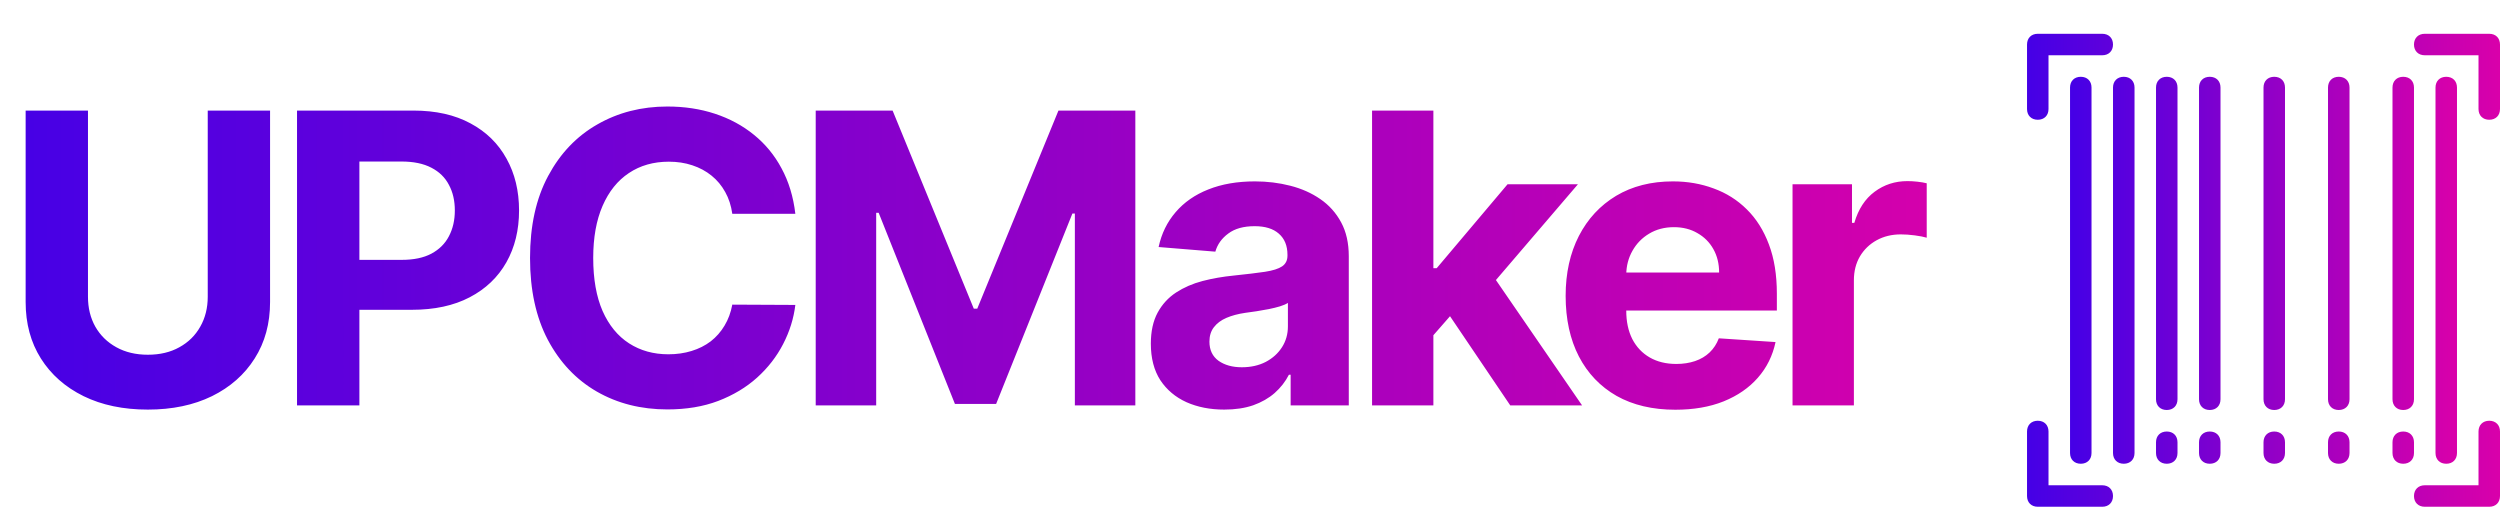
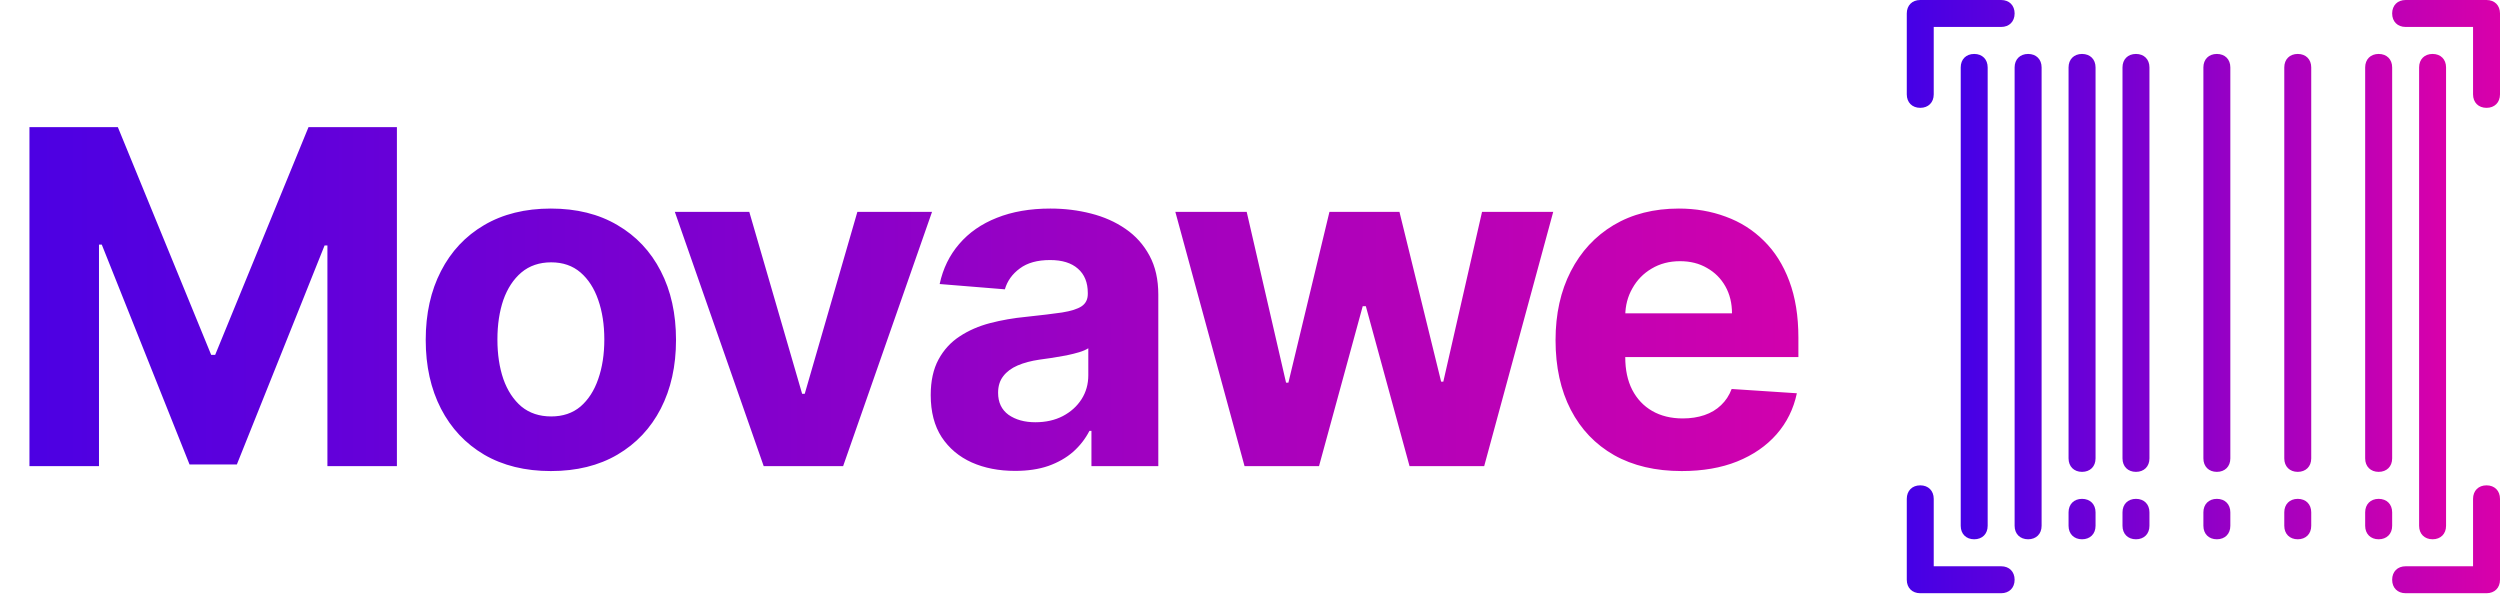
- <svg xmlns="http://www.w3.org/2000/svg" width="74" height="15" viewBox="0 0 74 15" fill="none">
-   <path d="M60.318 3.545C60.509 3.545 60.636 3.418 60.636 3.227V1.636H62.227C62.418 1.636 62.545 1.509 62.545 1.318C62.545 1.127 62.418 1 62.227 1H60.318C60.127 1 60 1.127 60 1.318V3.227C60 3.418 60.127 3.545 60.318 3.545ZM73.682 1H71.773C71.582 1 71.454 1.127 71.454 1.318C71.454 1.509 71.582 1.636 71.773 1.636H73.364V3.227C73.364 3.418 73.491 3.545 73.682 3.545C73.873 3.545 74 3.418 74 3.227V1.318C74 1.127 73.873 1 73.682 1ZM73.682 12.454C73.491 12.454 73.364 12.582 73.364 12.773V14.364H71.773C71.582 14.364 71.454 14.491 71.454 14.682C71.454 14.873 71.582 15 71.773 15H73.682C73.873 15 74 14.873 74 14.682V12.773C74 12.582 73.873 12.454 73.682 12.454ZM62.227 14.364H60.636V12.773C60.636 12.582 60.509 12.454 60.318 12.454C60.127 12.454 60 12.582 60 12.773V14.682C60 14.873 60.127 15 60.318 15H62.227C62.418 15 62.545 14.873 62.545 14.682C62.545 14.491 62.418 14.364 62.227 14.364Z" fill="url(#paint0_linear_2774_87)" />
-   <path d="M61.273 2.591V13.409C61.273 13.6 61.4 13.727 61.591 13.727C61.782 13.727 61.909 13.6 61.909 13.409V2.591C61.909 2.4 61.782 2.273 61.591 2.273C61.4 2.273 61.273 2.4 61.273 2.591ZM62.864 2.273C62.673 2.273 62.545 2.4 62.545 2.591V13.409C62.545 13.6 62.673 13.727 62.864 13.727C63.054 13.727 63.182 13.6 63.182 13.409V2.591C63.182 2.4 63.054 2.273 62.864 2.273ZM64.136 2.273C63.946 2.273 63.818 2.4 63.818 2.591V11.818C63.818 12.009 63.946 12.136 64.136 12.136C64.327 12.136 64.454 12.009 64.454 11.818V2.591C64.454 2.4 64.327 2.273 64.136 2.273ZM64.136 12.773C63.946 12.773 63.818 12.9 63.818 13.091V13.409C63.818 13.6 63.946 13.727 64.136 13.727C64.327 13.727 64.454 13.6 64.454 13.409V13.091C64.454 12.9 64.327 12.773 64.136 12.773ZM65.409 12.773C65.218 12.773 65.091 12.9 65.091 13.091V13.409C65.091 13.6 65.218 13.727 65.409 13.727C65.6 13.727 65.727 13.6 65.727 13.409V13.091C65.727 12.9 65.6 12.773 65.409 12.773ZM67.318 12.773C67.127 12.773 67 12.9 67 13.091V13.409C67 13.6 67.127 13.727 67.318 13.727C67.509 13.727 67.636 13.6 67.636 13.409V13.091C67.636 12.9 67.509 12.773 67.318 12.773ZM69.227 12.773C69.036 12.773 68.909 12.9 68.909 13.091V13.409C68.909 13.6 69.036 13.727 69.227 13.727C69.418 13.727 69.546 13.6 69.546 13.409V13.091C69.546 12.9 69.418 12.773 69.227 12.773ZM71.454 13.091C71.454 12.9 71.327 12.773 71.136 12.773C70.945 12.773 70.818 12.9 70.818 13.091V13.409C70.818 13.6 70.945 13.727 71.136 13.727C71.327 13.727 71.454 13.6 71.454 13.409V13.091ZM65.409 2.273C65.218 2.273 65.091 2.4 65.091 2.591V11.818C65.091 12.009 65.218 12.136 65.409 12.136C65.6 12.136 65.727 12.009 65.727 11.818V2.591C65.727 2.4 65.6 2.273 65.409 2.273ZM69.227 2.273C69.036 2.273 68.909 2.4 68.909 2.591V11.818C68.909 12.009 69.036 12.136 69.227 12.136C69.418 12.136 69.546 12.009 69.546 11.818V2.591C69.546 2.4 69.418 2.273 69.227 2.273ZM67.318 2.273C67.127 2.273 67 2.4 67 2.591V11.818C67 12.009 67.127 12.136 67.318 12.136C67.509 12.136 67.636 12.009 67.636 11.818V2.591C67.636 2.4 67.509 2.273 67.318 2.273ZM71.136 12.136C71.327 12.136 71.454 12.009 71.454 11.818V2.591C71.454 2.4 71.327 2.273 71.136 2.273C70.945 2.273 70.818 2.4 70.818 2.591V11.818C70.818 12.009 70.945 12.136 71.136 12.136ZM72.727 13.409V2.591C72.727 2.4 72.6 2.273 72.409 2.273C72.218 2.273 72.091 2.4 72.091 2.591V13.409C72.091 13.6 72.218 13.727 72.409 13.727C72.6 13.727 72.727 13.6 72.727 13.409Z" fill="url(#paint1_linear_2774_87)" />
-   <path d="M6.149 3.273H7.994V8.94C7.994 9.577 7.842 10.133 7.538 10.611C7.237 11.088 6.815 11.46 6.273 11.727C5.73 11.992 5.098 12.124 4.376 12.124C3.652 12.124 3.018 11.992 2.476 11.727C1.933 11.46 1.511 11.088 1.21 10.611C0.909 10.133 0.759 9.577 0.759 8.94V3.273H2.604V8.783C2.604 9.115 2.676 9.411 2.821 9.669C2.969 9.928 3.176 10.131 3.443 10.278C3.71 10.426 4.021 10.5 4.376 10.5C4.734 10.5 5.045 10.426 5.31 10.278C5.577 10.131 5.783 9.928 5.928 9.669C6.075 9.411 6.149 9.115 6.149 8.783V3.273ZM8.792 12V3.273H12.236C12.898 3.273 13.461 3.399 13.927 3.652C14.393 3.902 14.748 4.25 14.993 4.696C15.24 5.139 15.364 5.651 15.364 6.23C15.364 6.81 15.239 7.321 14.989 7.764C14.739 8.207 14.376 8.553 13.902 8.8C13.43 9.047 12.859 9.17 12.189 9.17H9.994V7.692H11.89C12.246 7.692 12.538 7.631 12.768 7.509C13.001 7.384 13.175 7.212 13.288 6.993C13.405 6.771 13.463 6.517 13.463 6.23C13.463 5.94 13.405 5.688 13.288 5.472C13.175 5.253 13.001 5.084 12.768 4.964C12.535 4.842 12.24 4.781 11.882 4.781H10.638V12H8.792ZM23.542 6.328H21.676C21.642 6.087 21.572 5.872 21.467 5.685C21.362 5.494 21.227 5.332 21.062 5.199C20.897 5.065 20.707 4.963 20.491 4.892C20.278 4.821 20.047 4.786 19.797 4.786C19.345 4.786 18.951 4.898 18.616 5.122C18.281 5.344 18.021 5.668 17.836 6.094C17.652 6.517 17.559 7.031 17.559 7.636C17.559 8.259 17.652 8.781 17.836 9.205C18.024 9.628 18.285 9.947 18.62 10.163C18.956 10.379 19.343 10.487 19.784 10.487C20.031 10.487 20.26 10.454 20.47 10.389C20.683 10.324 20.872 10.229 21.037 10.104C21.201 9.976 21.338 9.821 21.446 9.639C21.556 9.457 21.633 9.25 21.676 9.017L23.542 9.026C23.494 9.426 23.373 9.812 23.18 10.185C22.99 10.554 22.733 10.885 22.409 11.178C22.088 11.467 21.704 11.697 21.258 11.868C20.815 12.036 20.314 12.119 19.754 12.119C18.976 12.119 18.279 11.943 17.666 11.591C17.055 11.239 16.572 10.729 16.217 10.061C15.865 9.393 15.689 8.585 15.689 7.636C15.689 6.685 15.867 5.875 16.226 5.207C16.583 4.54 17.069 4.031 17.683 3.682C18.297 3.33 18.987 3.153 19.754 3.153C20.26 3.153 20.728 3.224 21.16 3.366C21.595 3.509 21.98 3.716 22.315 3.989C22.65 4.259 22.923 4.589 23.133 4.982C23.346 5.374 23.483 5.822 23.542 6.328ZM24.145 3.273H26.421L28.824 9.136H28.927L31.33 3.273H33.606V12H31.816V6.32H31.743L29.485 11.957H28.266L26.008 6.298H25.935V12H24.145V3.273ZM36.238 12.124C35.821 12.124 35.449 12.051 35.122 11.906C34.795 11.758 34.536 11.541 34.346 11.254C34.159 10.964 34.065 10.604 34.065 10.172C34.065 9.808 34.132 9.503 34.265 9.256C34.399 9.009 34.581 8.81 34.811 8.659C35.041 8.509 35.302 8.395 35.595 8.318C35.89 8.241 36.2 8.188 36.524 8.156C36.904 8.116 37.211 8.08 37.444 8.045C37.677 8.009 37.846 7.955 37.951 7.884C38.056 7.812 38.109 7.707 38.109 7.568V7.543C38.109 7.273 38.024 7.064 37.853 6.916C37.686 6.768 37.447 6.695 37.137 6.695C36.811 6.695 36.551 6.767 36.358 6.912C36.164 7.054 36.036 7.233 35.974 7.449L34.295 7.312C34.38 6.915 34.548 6.571 34.798 6.281C35.048 5.989 35.37 5.764 35.765 5.608C36.163 5.449 36.623 5.369 37.146 5.369C37.51 5.369 37.858 5.412 38.19 5.497C38.525 5.582 38.822 5.714 39.081 5.893C39.342 6.072 39.548 6.303 39.699 6.584C39.849 6.862 39.924 7.196 39.924 7.585V12H38.203V11.092H38.152C38.047 11.297 37.906 11.477 37.73 11.633C37.554 11.787 37.342 11.908 37.095 11.996C36.848 12.081 36.562 12.124 36.238 12.124ZM36.758 10.871C37.025 10.871 37.261 10.818 37.465 10.713C37.67 10.605 37.831 10.46 37.947 10.278C38.063 10.097 38.122 9.891 38.122 9.661V8.966C38.065 9.003 37.987 9.037 37.887 9.068C37.791 9.097 37.681 9.124 37.559 9.149C37.437 9.172 37.315 9.193 37.193 9.213C37.071 9.23 36.96 9.246 36.86 9.26C36.647 9.291 36.461 9.341 36.302 9.409C36.143 9.477 36.02 9.57 35.931 9.686C35.843 9.8 35.799 9.942 35.799 10.112C35.799 10.359 35.889 10.548 36.068 10.679C36.25 10.807 36.48 10.871 36.758 10.871ZM42.258 10.117L42.262 7.939H42.526L44.623 5.455H46.706L43.89 8.744H43.459L42.258 10.117ZM40.613 12V3.273H42.428V12H40.613ZM44.704 12L42.778 9.149L43.988 7.866L46.83 12H44.704ZM49.59 12.128C48.917 12.128 48.338 11.992 47.852 11.719C47.369 11.443 46.997 11.054 46.735 10.551C46.474 10.046 46.343 9.447 46.343 8.757C46.343 8.084 46.474 7.493 46.735 6.984C46.997 6.476 47.365 6.08 47.839 5.795C48.316 5.511 48.876 5.369 49.518 5.369C49.95 5.369 50.352 5.439 50.724 5.578C51.099 5.714 51.426 5.92 51.704 6.196C51.985 6.472 52.204 6.818 52.36 7.236C52.517 7.651 52.595 8.136 52.595 8.693V9.192H47.068V8.067H50.886C50.886 7.805 50.829 7.574 50.715 7.372C50.602 7.17 50.444 7.013 50.242 6.899C50.044 6.783 49.812 6.724 49.548 6.724C49.272 6.724 49.028 6.788 48.815 6.916C48.605 7.041 48.44 7.21 48.321 7.423C48.201 7.634 48.14 7.868 48.137 8.126V9.196C48.137 9.52 48.197 9.8 48.316 10.036C48.438 10.271 48.61 10.453 48.832 10.581C49.054 10.709 49.316 10.773 49.62 10.773C49.822 10.773 50.007 10.744 50.174 10.688C50.342 10.631 50.485 10.546 50.605 10.432C50.724 10.318 50.815 10.179 50.877 10.014L52.556 10.125C52.471 10.528 52.297 10.881 52.032 11.182C51.771 11.48 51.433 11.713 51.018 11.881C50.606 12.046 50.13 12.128 49.59 12.128ZM53.059 12V5.455H54.819V6.597H54.888C55.007 6.19 55.207 5.884 55.488 5.676C55.77 5.466 56.093 5.361 56.46 5.361C56.551 5.361 56.649 5.366 56.754 5.378C56.859 5.389 56.952 5.405 57.031 5.425V7.036C56.946 7.01 56.828 6.987 56.677 6.967C56.527 6.947 56.389 6.938 56.264 6.938C55.997 6.938 55.758 6.996 55.548 7.112C55.341 7.226 55.176 7.385 55.054 7.589C54.934 7.794 54.875 8.03 54.875 8.297V12H53.059Z" fill="url(#paint2_linear_2774_87)" />
+ <svg xmlns="http://www.w3.org/2000/svg" width="59" height="14" viewBox="0 0 59 14" fill="none">
+   <path d="M45.318 2.545C45.509 2.545 45.636 2.418 45.636 2.227V0.636H47.227C47.418 0.636 47.545 0.509 47.545 0.318C47.545 0.127 47.418 0 47.227 0H45.318C45.127 0 45 0.127 45 0.318V2.227C45 2.418 45.127 2.545 45.318 2.545ZM58.682 0H56.773C56.582 0 56.455 0.127 56.455 0.318C56.455 0.509 56.582 0.636 56.773 0.636H58.364V2.227C58.364 2.418 58.491 2.545 58.682 2.545C58.873 2.545 59 2.418 59 2.227V0.318C59 0.127 58.873 0 58.682 0ZM58.682 11.454C58.491 11.454 58.364 11.582 58.364 11.773V13.364H56.773C56.582 13.364 56.455 13.491 56.455 13.682C56.455 13.873 56.582 14 56.773 14H58.682C58.873 14 59 13.873 59 13.682V11.773C59 11.582 58.873 11.454 58.682 11.454ZM47.227 13.364H45.636V11.773C45.636 11.582 45.509 11.454 45.318 11.454C45.127 11.454 45 11.582 45 11.773V13.682C45 13.873 45.127 14 45.318 14H47.227C47.418 14 47.545 13.873 47.545 13.682C47.545 13.491 47.418 13.364 47.227 13.364Z" fill="url(#paint0_linear_2828_4817)" />
+   <path d="M46.273 1.591V12.409C46.273 12.6 46.4 12.727 46.591 12.727C46.782 12.727 46.909 12.6 46.909 12.409V1.591C46.909 1.4 46.782 1.273 46.591 1.273C46.4 1.273 46.273 1.4 46.273 1.591ZM47.864 1.273C47.673 1.273 47.545 1.4 47.545 1.591V12.409C47.545 12.6 47.673 12.727 47.864 12.727C48.054 12.727 48.182 12.6 48.182 12.409V1.591C48.182 1.4 48.054 1.273 47.864 1.273ZM49.136 1.273C48.946 1.273 48.818 1.4 48.818 1.591V10.818C48.818 11.009 48.946 11.136 49.136 11.136C49.327 11.136 49.455 11.009 49.455 10.818V1.591C49.455 1.4 49.327 1.273 49.136 1.273ZM49.136 11.773C48.946 11.773 48.818 11.9 48.818 12.091V12.409C48.818 12.6 48.946 12.727 49.136 12.727C49.327 12.727 49.455 12.6 49.455 12.409V12.091C49.455 11.9 49.327 11.773 49.136 11.773ZM50.409 11.773C50.218 11.773 50.091 11.9 50.091 12.091V12.409C50.091 12.6 50.218 12.727 50.409 12.727C50.6 12.727 50.727 12.6 50.727 12.409V12.091C50.727 11.9 50.6 11.773 50.409 11.773ZM52.318 11.773C52.127 11.773 52 11.9 52 12.091V12.409C52 12.6 52.127 12.727 52.318 12.727C52.509 12.727 52.636 12.6 52.636 12.409V12.091C52.636 11.9 52.509 11.773 52.318 11.773ZM54.227 11.773C54.036 11.773 53.909 11.9 53.909 12.091V12.409C53.909 12.6 54.036 12.727 54.227 12.727C54.418 12.727 54.545 12.6 54.545 12.409V12.091C54.545 11.9 54.418 11.773 54.227 11.773ZM56.455 12.091C56.455 11.9 56.327 11.773 56.136 11.773C55.946 11.773 55.818 11.9 55.818 12.091V12.409C55.818 12.6 55.946 12.727 56.136 12.727C56.327 12.727 56.455 12.6 56.455 12.409V12.091ZM50.409 1.273C50.218 1.273 50.091 1.4 50.091 1.591V10.818C50.091 11.009 50.218 11.136 50.409 11.136C50.6 11.136 50.727 11.009 50.727 10.818V1.591C50.727 1.4 50.6 1.273 50.409 1.273ZM54.227 1.273C54.036 1.273 53.909 1.4 53.909 1.591V10.818C53.909 11.009 54.036 11.136 54.227 11.136C54.418 11.136 54.545 11.009 54.545 10.818V1.591C54.545 1.4 54.418 1.273 54.227 1.273ZM52.318 1.273C52.127 1.273 52 1.4 52 1.591V10.818C52 11.009 52.127 11.136 52.318 11.136C52.509 11.136 52.636 11.009 52.636 10.818V1.591C52.636 1.4 52.509 1.273 52.318 1.273ZM56.136 11.136C56.327 11.136 56.455 11.009 56.455 10.818V1.591C56.455 1.4 56.327 1.273 56.136 1.273C55.946 1.273 55.818 1.4 55.818 1.591V10.818C55.818 11.009 55.946 11.136 56.136 11.136ZM57.727 12.409V1.591C57.727 1.4 57.6 1.273 57.409 1.273C57.218 1.273 57.091 1.4 57.091 1.591V12.409C57.091 12.6 57.218 12.727 57.409 12.727C57.6 12.727 57.727 12.6 57.727 12.409Z" fill="url(#paint1_linear_2828_4817)" />
+   <path d="M0.695 3H2.781L4.984 8.375H5.078L7.281 3H9.367V11H7.727V5.793H7.66L5.59 10.961H4.473L2.402 5.773H2.336V11H0.695V3ZM13 11.117C12.394 11.117 11.869 10.988 11.426 10.73C10.986 10.47 10.646 10.108 10.407 9.645C10.167 9.178 10.047 8.638 10.047 8.023C10.047 7.404 10.167 6.862 10.407 6.398C10.646 5.932 10.986 5.57 11.426 5.312C11.869 5.052 12.394 4.922 13 4.922C13.607 4.922 14.131 5.052 14.571 5.312C15.014 5.57 15.355 5.932 15.594 6.398C15.834 6.862 15.954 7.404 15.954 8.023C15.954 8.638 15.834 9.178 15.594 9.645C15.355 10.108 15.014 10.47 14.571 10.73C14.131 10.988 13.607 11.117 13 11.117ZM13.008 9.828C13.284 9.828 13.515 9.75 13.7 9.594C13.884 9.435 14.024 9.219 14.118 8.945C14.214 8.672 14.262 8.361 14.262 8.012C14.262 7.663 14.214 7.352 14.118 7.078C14.024 6.805 13.884 6.589 13.7 6.43C13.515 6.271 13.284 6.191 13.008 6.191C12.73 6.191 12.495 6.271 12.305 6.43C12.118 6.589 11.976 6.805 11.879 7.078C11.786 7.352 11.739 7.663 11.739 8.012C11.739 8.361 11.786 8.672 11.879 8.945C11.976 9.219 12.118 9.435 12.305 9.594C12.495 9.75 12.73 9.828 13.008 9.828ZM21.996 5L19.898 11H18.023L15.926 5H17.683L18.93 9.293H18.992L20.234 5H21.996ZM23.957 11.113C23.575 11.113 23.233 11.047 22.934 10.914C22.634 10.779 22.397 10.579 22.223 10.316C22.051 10.051 21.965 9.72 21.965 9.324C21.965 8.991 22.026 8.711 22.149 8.484C22.271 8.258 22.438 8.076 22.649 7.938C22.86 7.799 23.099 7.695 23.367 7.625C23.638 7.555 23.922 7.505 24.219 7.477C24.568 7.44 24.849 7.406 25.063 7.375C25.276 7.341 25.431 7.292 25.528 7.227C25.624 7.161 25.672 7.065 25.672 6.938V6.914C25.672 6.667 25.594 6.475 25.438 6.34C25.284 6.204 25.065 6.137 24.782 6.137C24.482 6.137 24.244 6.203 24.067 6.336C23.89 6.466 23.772 6.63 23.715 6.828L22.176 6.703C22.254 6.339 22.408 6.023 22.637 5.758C22.866 5.49 23.162 5.284 23.524 5.141C23.888 4.995 24.31 4.922 24.789 4.922C25.123 4.922 25.442 4.961 25.746 5.039C26.054 5.117 26.326 5.238 26.563 5.402C26.802 5.566 26.991 5.777 27.129 6.035C27.267 6.29 27.336 6.596 27.336 6.953V11H25.758V10.168H25.711C25.615 10.355 25.486 10.521 25.325 10.664C25.163 10.805 24.969 10.915 24.742 10.996C24.516 11.074 24.254 11.113 23.957 11.113ZM24.434 9.965C24.679 9.965 24.895 9.917 25.082 9.82C25.27 9.721 25.417 9.589 25.524 9.422C25.631 9.255 25.684 9.066 25.684 8.855V8.219C25.632 8.253 25.56 8.284 25.469 8.312C25.381 8.339 25.28 8.363 25.168 8.387C25.056 8.408 24.944 8.427 24.832 8.445C24.72 8.461 24.619 8.475 24.528 8.488C24.332 8.517 24.162 8.562 24.016 8.625C23.87 8.688 23.757 8.772 23.676 8.879C23.595 8.983 23.555 9.113 23.555 9.27C23.555 9.496 23.637 9.669 23.801 9.789C23.968 9.906 24.179 9.965 24.434 9.965ZM29.371 11L27.738 5H29.422L30.351 9.031H30.406L31.375 5H33.027L34.011 9.008H34.062L34.976 5H36.656L35.027 11H33.265L32.234 7.227H32.16L31.129 11H29.371ZM39.688 11.117C39.071 11.117 38.539 10.992 38.094 10.742C37.651 10.49 37.31 10.133 37.071 9.672C36.831 9.208 36.711 8.66 36.711 8.027C36.711 7.41 36.831 6.868 37.071 6.402C37.31 5.936 37.647 5.573 38.082 5.312C38.52 5.052 39.033 4.922 39.621 4.922C40.017 4.922 40.386 4.986 40.727 5.113C41.071 5.238 41.37 5.427 41.625 5.68C41.883 5.932 42.084 6.25 42.227 6.633C42.37 7.013 42.442 7.458 42.442 7.969V8.426H37.375V7.395H40.875C40.875 7.155 40.823 6.943 40.719 6.758C40.615 6.573 40.47 6.428 40.285 6.324C40.103 6.217 39.891 6.164 39.649 6.164C39.396 6.164 39.172 6.223 38.977 6.34C38.784 6.454 38.633 6.609 38.524 6.805C38.414 6.997 38.358 7.212 38.356 7.449V8.43C38.356 8.727 38.41 8.983 38.52 9.199C38.632 9.415 38.789 9.582 38.992 9.699C39.196 9.816 39.436 9.875 39.715 9.875C39.9 9.875 40.069 9.849 40.223 9.797C40.377 9.745 40.508 9.667 40.617 9.562C40.727 9.458 40.81 9.331 40.867 9.18L42.406 9.281C42.328 9.651 42.168 9.974 41.926 10.25C41.686 10.523 41.377 10.737 40.996 10.891C40.619 11.042 40.182 11.117 39.688 11.117Z" fill="url(#paint2_linear_2828_4817)" />
  <defs>
-     <linearGradient id="paint0_linear_2774_87" x1="60" y1="8" x2="74" y2="8" gradientUnits="userSpaceOnUse">
+     <linearGradient id="paint0_linear_2828_4817" x1="45" y1="7" x2="59" y2="7" gradientUnits="userSpaceOnUse">
      <stop stop-color="#4500E6" />
      <stop offset="1" stop-color="#D900AA" />
    </linearGradient>
-     <linearGradient id="paint1_linear_2774_87" x1="61.273" y1="8" x2="72.727" y2="8" gradientUnits="userSpaceOnUse">
+     <linearGradient id="paint1_linear_2828_4817" x1="46.273" y1="7" x2="57.727" y2="7" gradientUnits="userSpaceOnUse">
      <stop stop-color="#4500E6" />
      <stop offset="1" stop-color="#D900AA" />
    </linearGradient>
-     <linearGradient id="paint2_linear_2774_87" x1="0" y1="7.5" x2="59" y2="7.5" gradientUnits="userSpaceOnUse">
-       <stop stop-color="#4500E6" />
-       <stop offset="1" stop-color="#D900AA" />
+     <linearGradient id="paint2_linear_2828_4817" x1="0" y1="6.5" x2="43" y2="6.5" gradientUnits="userSpaceOnUse">
+       <stop stop-color="#4A00E4" />
+       <stop offset="1" stop-color="#D301AC" />
    </linearGradient>
  </defs>
</svg>
